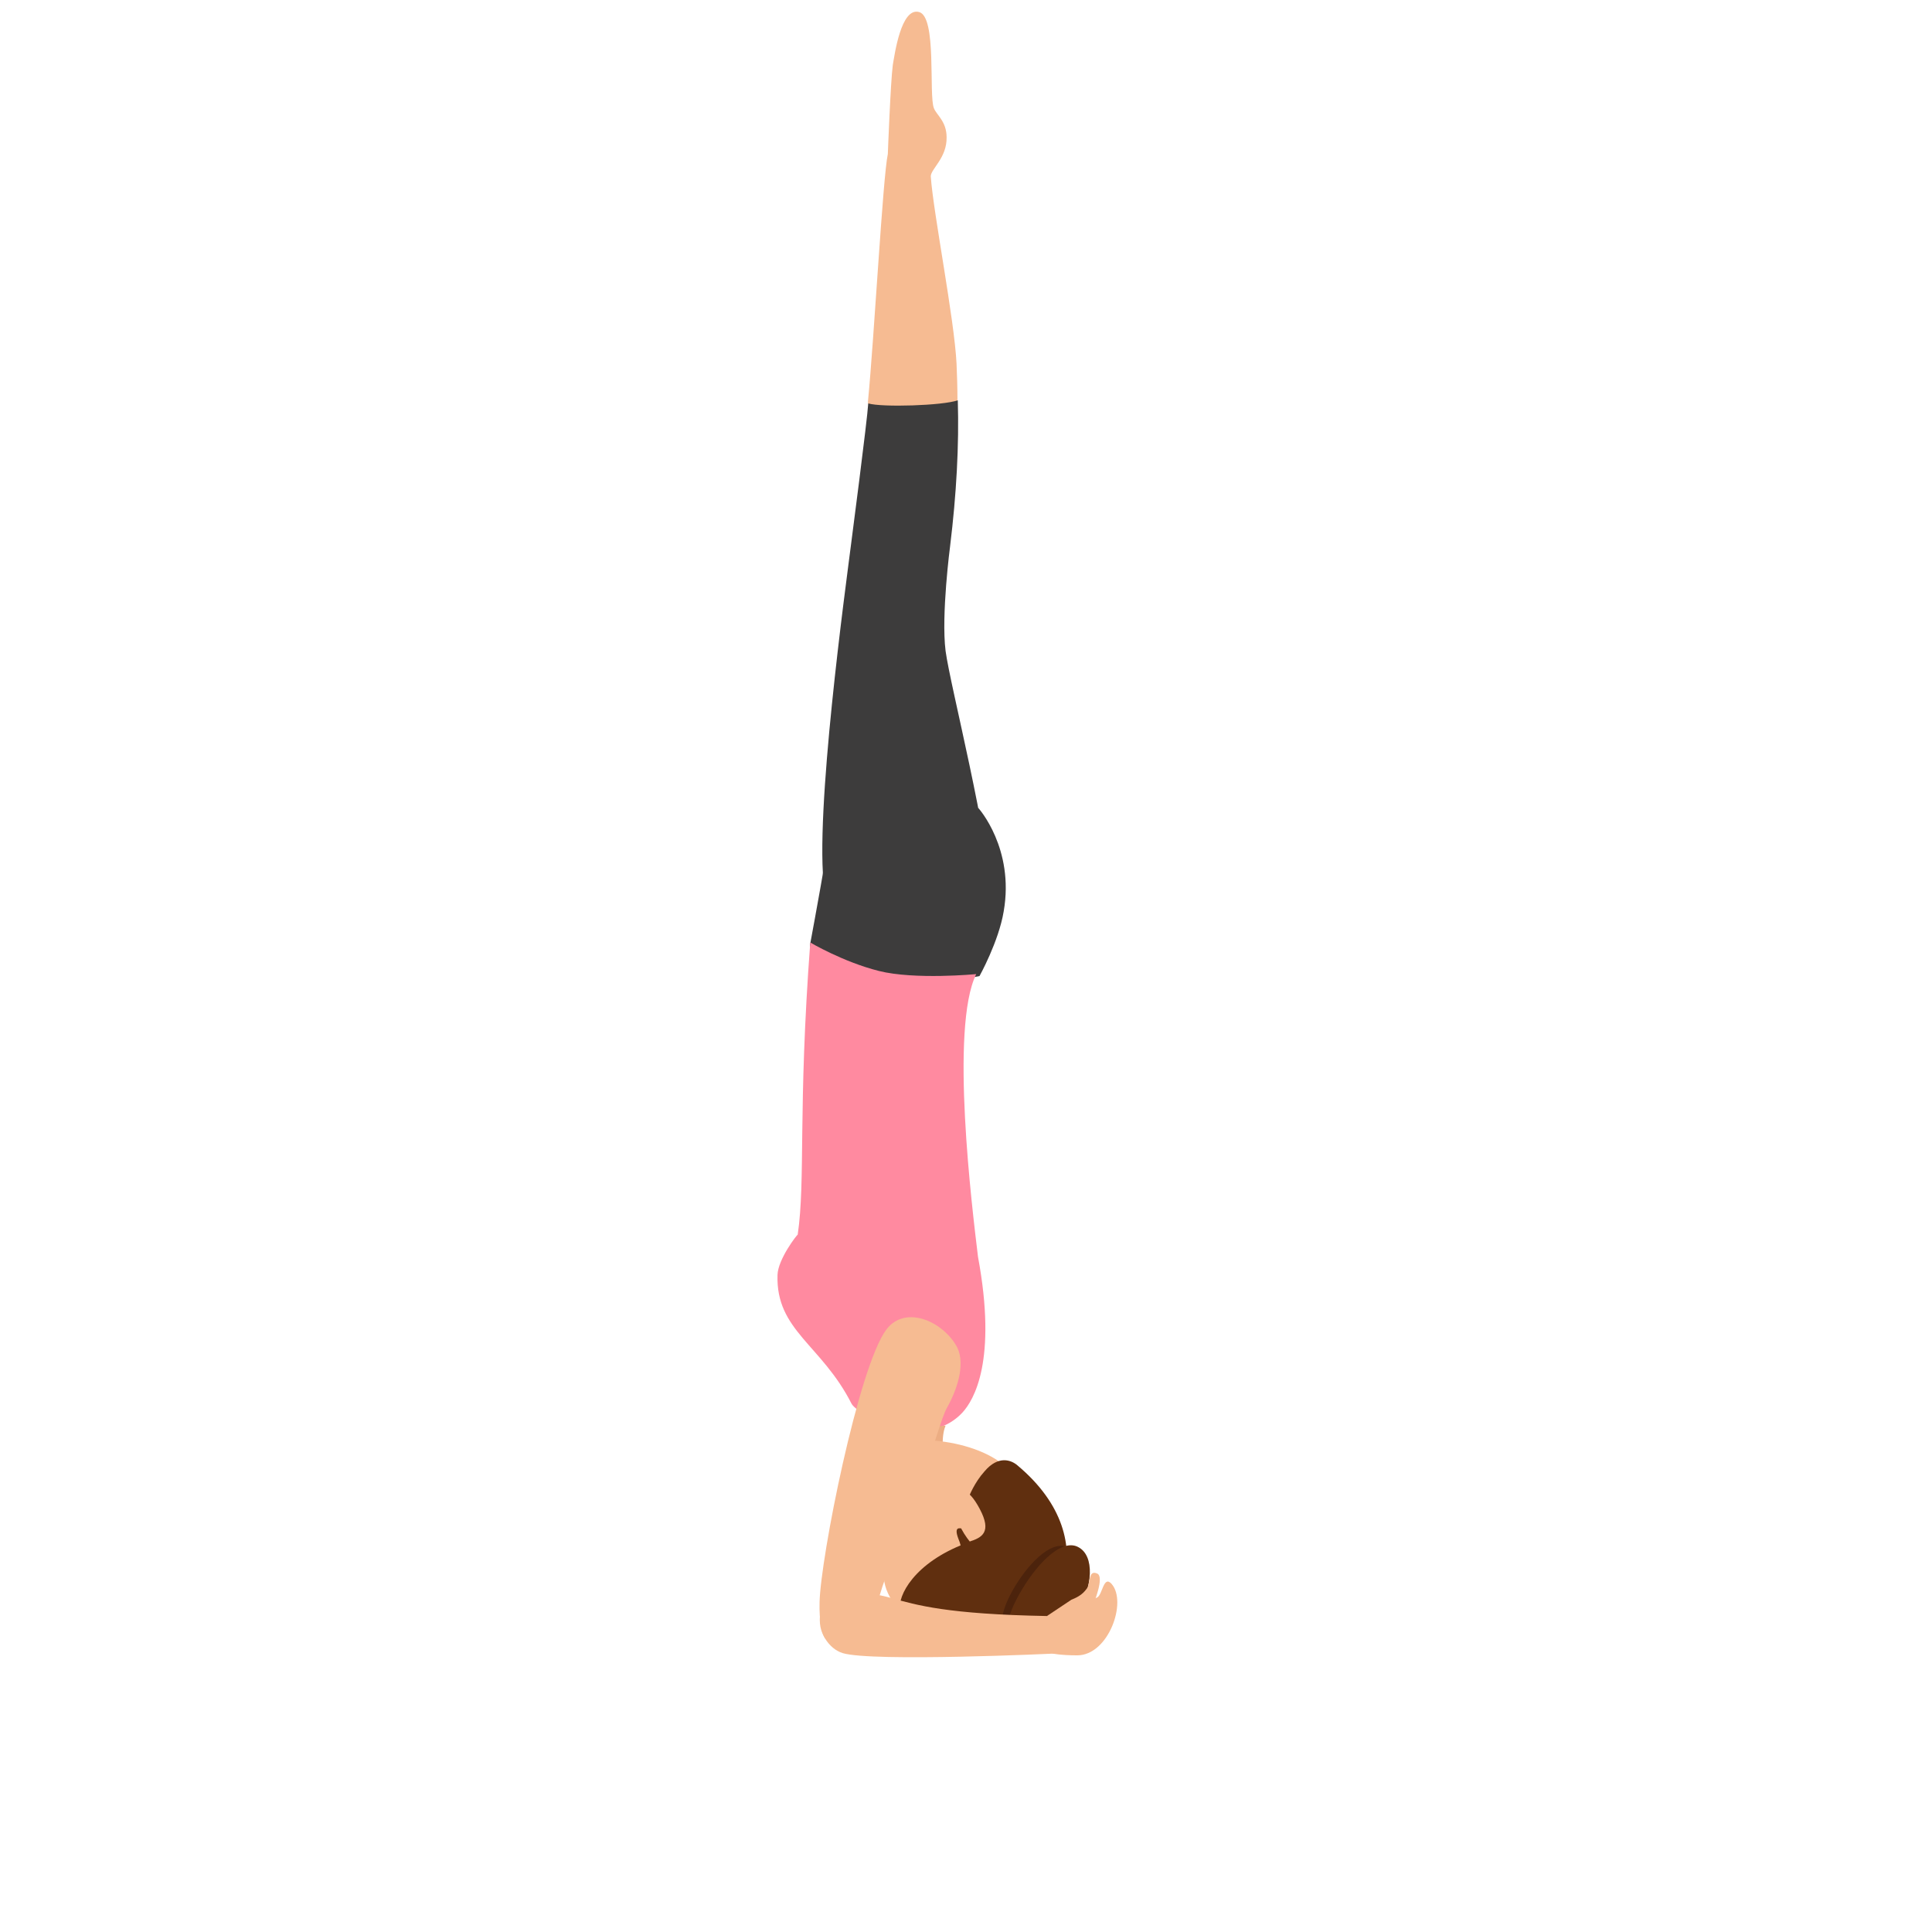
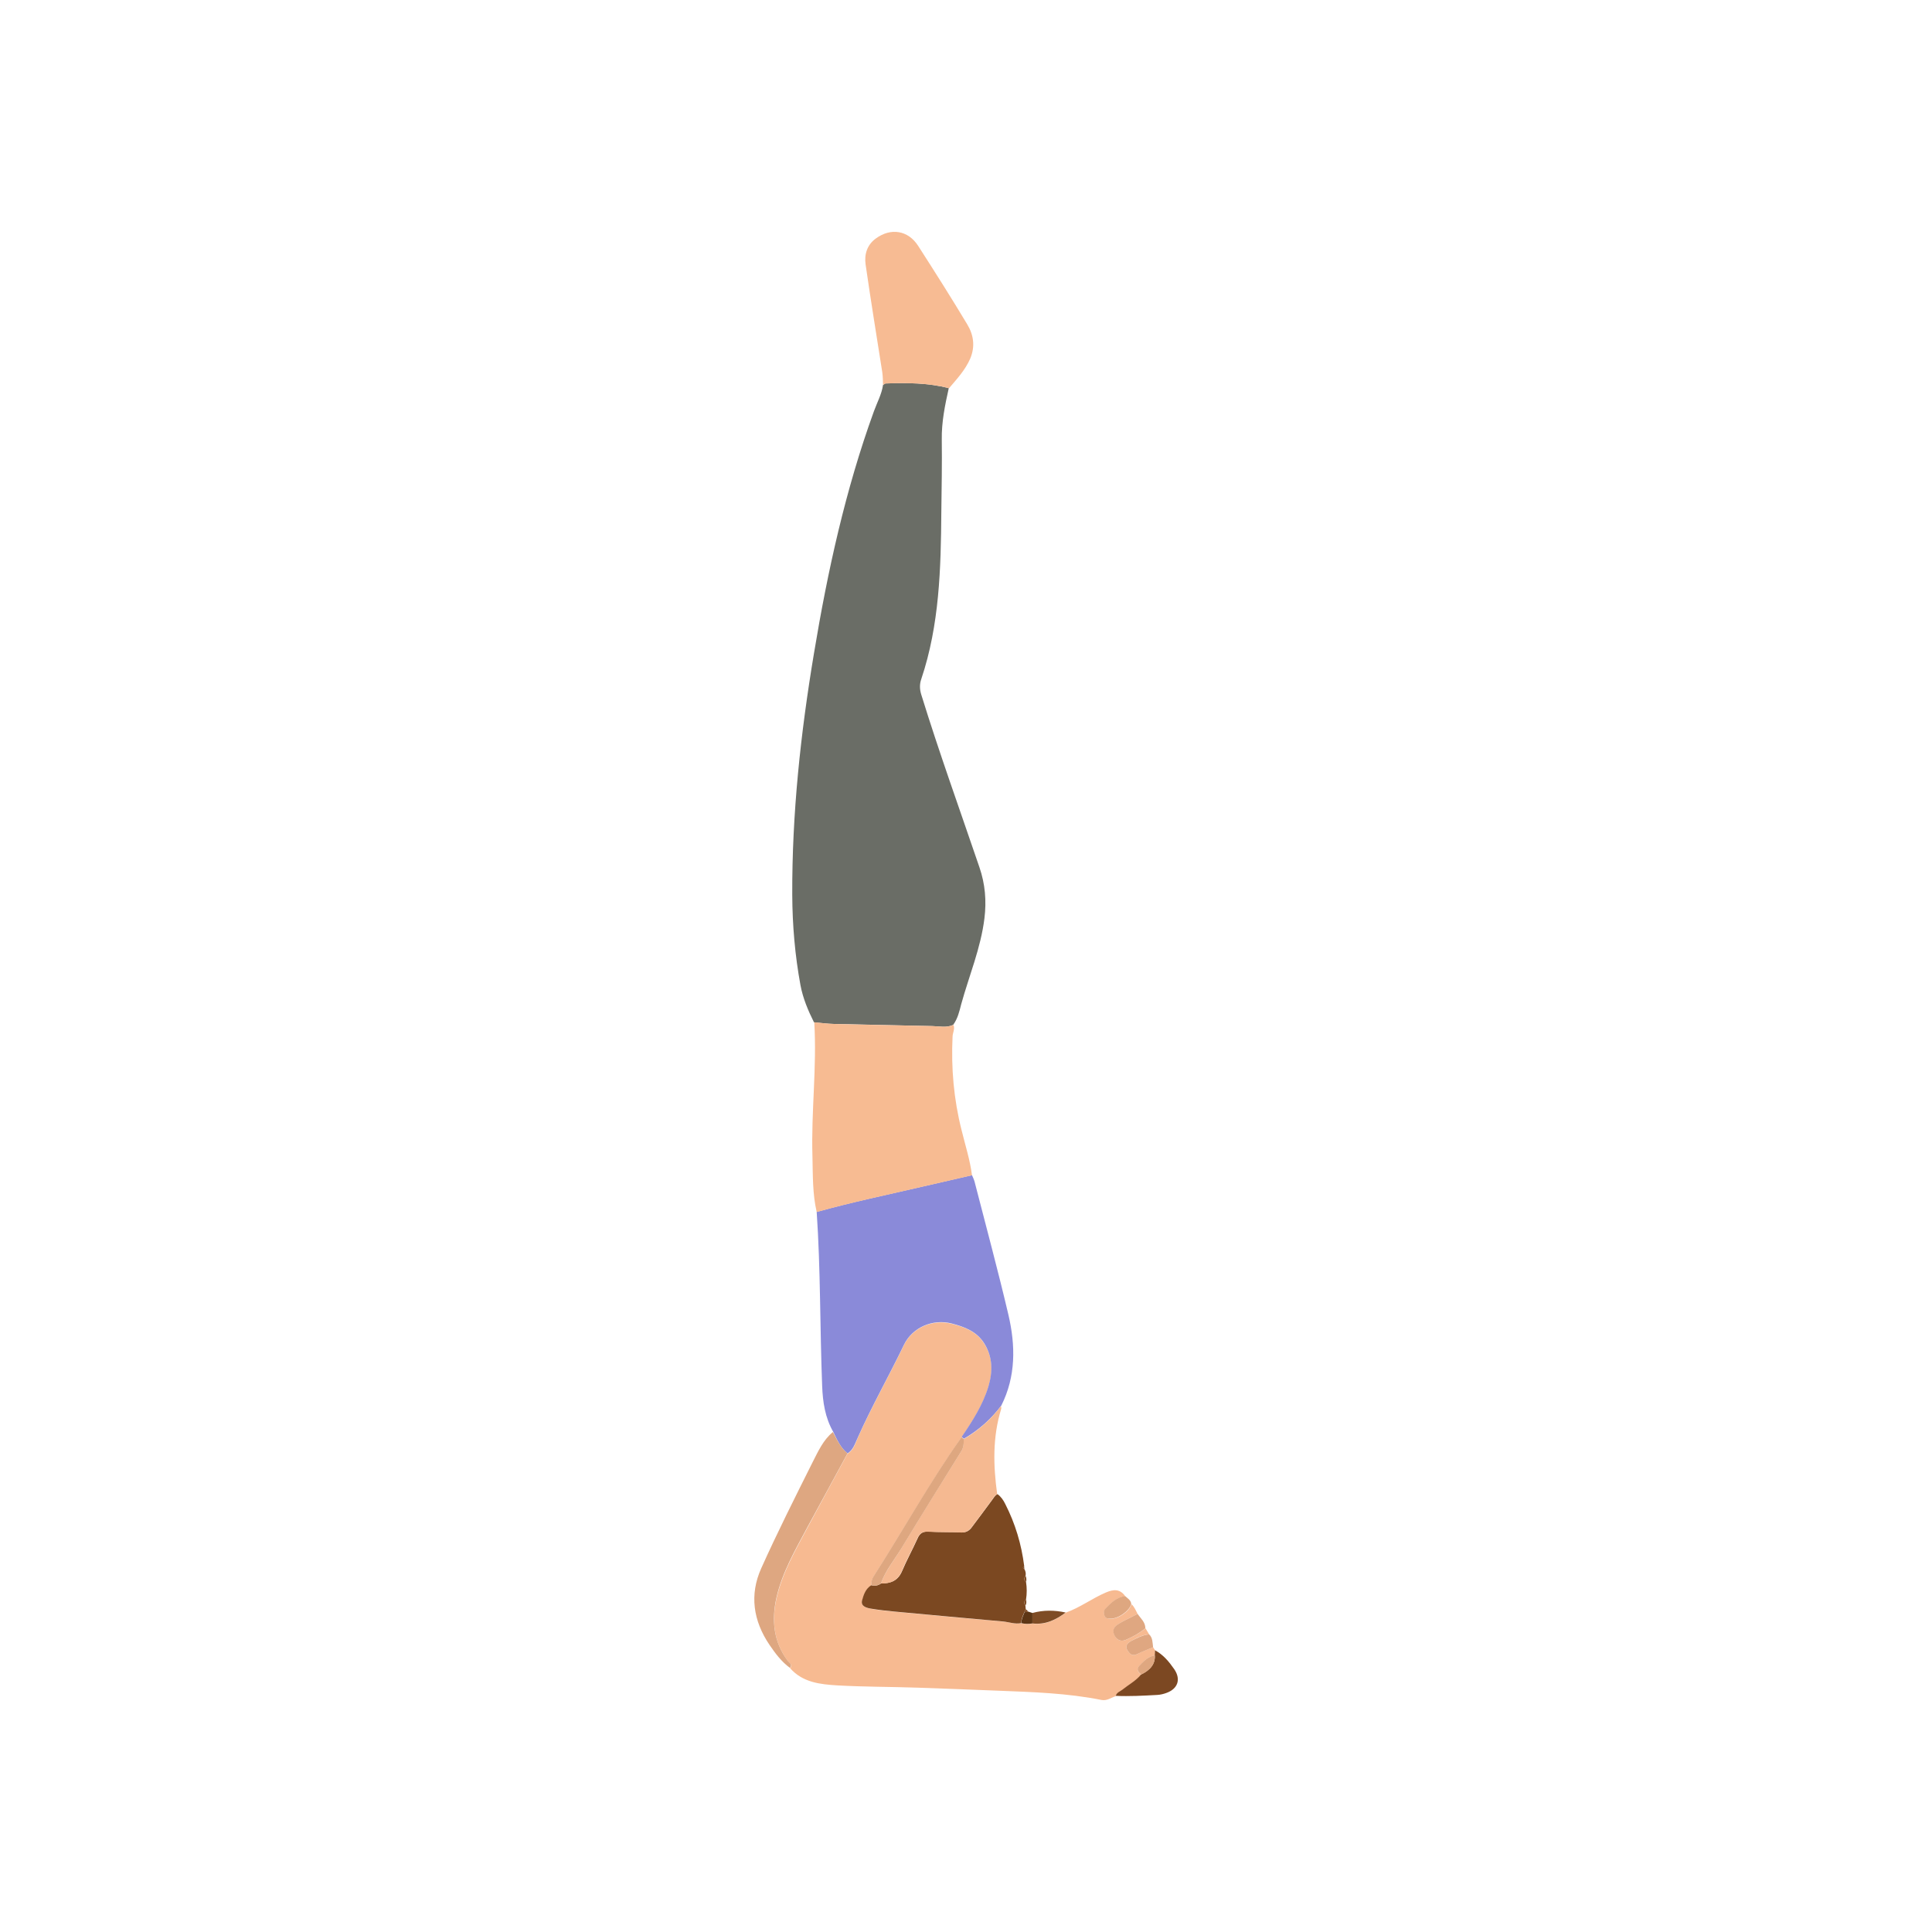
- <svg xmlns="http://www.w3.org/2000/svg" width="497" height="497" viewBox="0 0 497 497" fill="none">
-   <path d="M251.975 251.083C251.975 251.083 256.906 242.244 258.197 234.451C261.015 218.285 251.74 207.934 251.74 207.934C251.74 207.934 215.696 198.862 214.522 207.12C212.174 222.821 209.826 235.149 208.417 242.825C207.478 247.943 231.664 255.037 231.664 255.037L251.975 251.083Z" fill="#3D3C3C" />
-   <path d="M200.013 327.973C199.552 342.265 211.321 345.867 219.051 361.088C219.974 362.947 228.743 368.176 233.359 368.292C238.435 368.408 243.627 367.595 247.55 363.412C250.55 360.158 256.55 350.05 251.589 323.325C250.089 310.892 244.32 264.415 251.127 250.588C251.127 250.588 235.32 252.098 226.089 249.774C216.859 247.45 208.436 242.454 208.436 242.454C205.205 285.794 207.282 303.34 205.205 317.631C205.09 317.515 200.129 323.906 200.013 327.973Z" fill="#FF8AA0" />
-   <path d="M223.072 359.91C223.072 359.91 226.681 369.873 228.936 378.829L244.047 379.836C241.115 370.881 243.258 366.739 243.258 366.739C229.162 368.306 223.072 359.91 223.072 359.91Z" fill="#ECAD83" />
-   <path d="M228.554 400.132C225.316 406.671 229.247 411.948 231.907 414.931C240.116 423.879 247.169 423.65 255.841 421.814C267.404 419.52 265.554 388.545 263.473 383.612C258.154 370.993 238.729 369.501 231.213 370.763C222.888 372.255 225.547 374.664 226.472 377.876C226.472 377.991 226.241 378.564 226.241 378.564C226.472 379.712 226.819 381.203 226.357 382.924C226.357 382.924 226.819 383.842 227.05 384.415C227.166 384.759 227.166 384.989 226.819 385.218C225.663 385.907 224.622 386.48 224.275 387.054C223.004 389.004 230.057 397.149 228.554 400.132Z" fill="#F6BB92" />
-   <path d="M231.462 379.928C231.462 379.928 230.549 379.496 226.897 380.504C226.441 380.936 225.756 381.657 226.669 382.809C227.354 383.673 228.951 381.08 231.462 379.928Z" fill="#D6876B" />
-   <path d="M231.462 380.387C231.462 380.387 230.159 378.889 226.117 378.789C225.596 378.889 225.204 379.388 225.204 379.588C224.944 380.587 226.247 380.887 226.247 380.887C230.419 380.087 231.462 380.387 231.462 380.387Z" fill="#CC785E" />
-   <path d="M257.174 423.968C271.14 421.067 285.564 396.933 261.753 376.976C260.151 375.584 256.831 374.307 253.282 378.484C250.649 381.385 249.276 384.982 249.276 384.982C248.818 386.026 248.36 387.186 247.902 388.463C247.444 389.855 249.733 396.585 248.36 397.049C235.195 402.038 230.845 410.508 231.532 414.221C234.852 422.692 242.407 426.985 257.174 423.968Z" fill="#602F0F" />
-   <path d="M252.054 388.198C248.928 382.271 246.448 382.508 242.998 383.575L246.771 393.058L249.251 396.614C252.701 395.547 255.181 394.125 252.054 388.198Z" fill="#F6BB92" />
-   <path d="M274.813 398.132C278.65 400.228 278.533 407.449 274.464 414.087C270.394 420.725 263.999 424.335 260.162 422.238C256.325 420.142 257.139 414.552 261.209 407.914C265.278 401.277 270.976 396.036 274.813 398.132Z" fill="#4C230C" />
-   <path d="M246.533 395.824C246.998 396.871 247.231 397.918 247.347 398.848C247.58 400.011 247.58 400.825 247.58 400.825L251.418 398.499C251.301 397.918 251.185 397.336 251.069 396.638C251.069 396.638 250.603 396.871 249.906 397.336C249.906 397.336 250.022 397.336 250.022 397.22C249.324 396.406 248.277 395.127 247.231 393.149C247.115 393.266 245.254 392.452 246.533 395.824Z" fill="#602F0F" />
-   <path d="M277.468 398.035C281.539 400.245 281.306 408.037 276.887 415.364C272.467 422.69 265.606 426.761 261.535 424.435C257.465 422.109 258.512 416.178 262.931 408.851C267.35 401.524 273.398 395.709 277.468 398.035Z" fill="#602F0F" />
-   <path d="M277.461 411.334C277.933 411.572 277.226 413.595 275.811 415.974C274.396 418.354 272.98 419.901 272.509 419.663C272.037 419.425 272.745 417.759 274.16 415.498C275.575 413.238 276.99 410.977 277.461 411.334Z" fill="#4C230C" />
-   <path d="M221.877 423.272C224.087 417.69 226.994 408.153 226.994 408.153C229.553 400.594 233.623 390.825 235.949 383.963C240.136 372.799 242.113 364.774 243.625 362.099C246.067 357.796 248.393 351.167 246.3 346.748C242.927 340.119 233.042 335.467 228.041 341.98C220.831 351.516 211.062 400.826 210.829 412.224C210.713 416.992 211.411 420.248 212.225 421.411C213.039 422.458 216.063 423.853 220.133 423.621C220.598 423.504 221.18 423.388 221.877 423.272Z" fill="#F6BB92" />
-   <path d="M269.328 415.718C243.743 415.253 235.834 412.927 229.206 411.066C222.577 409.205 214.436 409.089 213.156 408.973C212.691 409.787 212.342 410.601 212.11 411.299C210.249 415.718 210.947 418.509 211.412 419.788C211.412 419.788 212.808 423.975 216.762 425.254C224.437 427.58 271.422 425.371 271.422 425.371L269.328 415.718Z" fill="#F6BB92" />
-   <path d="M269.327 415.714C269.094 415.831 268.862 417.226 270.723 425.367C270.723 425.367 272.932 425.832 277.119 425.832C285.143 425.832 290.028 412.109 285.958 407.457C283.864 405.131 283.632 410.248 282.236 410.946C279.794 412.109 277.119 411.644 275.607 411.528L269.327 415.714Z" fill="#F6BB92" />
-   <path d="M281.307 412.578C281.307 412.578 284.214 405.6 282.237 404.786C279.911 403.739 280.493 407.344 279.679 408.507C278.865 409.67 277.934 410.601 275.608 411.531C275.492 411.648 275.957 413.276 281.307 412.578Z" fill="#F6BB92" />
-   <path d="M236.416 3.094C241.068 4.257 238.858 24.492 240.254 27.865C240.952 29.61 243.51 31.238 243.51 35.308C243.626 40.658 239.323 43.565 239.44 45.426C240.138 55.079 245.487 81.944 246.069 93.573C246.185 96.248 246.301 99.621 246.301 102.528C246.301 114.042 222.809 107.529 223.274 103.342C224.903 86.595 227.112 45.542 228.391 39.611C228.391 39.611 229.089 21.12 229.671 16.701C230.136 14.142 231.764 1.815 236.416 3.094Z" fill="#F6BB92" />
-   <path d="M244.412 140.485C246.041 127.169 246.739 114.549 246.39 102.97C242.55 104.359 226.842 104.822 223.352 103.78C223.119 107.949 218.93 140.022 218.93 140.022C217.65 150.211 209.389 209.958 212.065 228.6C212.531 233.463 213.462 237.631 214.392 241.105C216.254 247.936 254.069 243.999 255.582 234.621C254.302 214.242 244.528 176.842 243.248 167.464C242.085 158.201 244.412 140.485 244.412 140.485Z" fill="#3D3C3C" />
+ <svg xmlns="http://www.w3.org/2000/svg" width="500" height="500" viewBox="0 0 500 500" fill="none">
+   <path d="M228.528 99.633C228.175 102.03 226.996 104.152 226.171 106.43C218.785 126.782 214.188 147.801 210.652 169.095C207.195 189.8 204.956 210.583 205.034 231.602C205.073 239.46 205.741 247.239 207.156 254.939C207.784 258.318 209.12 261.5 210.652 264.565C212.342 264.722 214.031 264.958 215.76 264.997C224.246 265.193 232.732 265.35 241.218 265.547C243.065 265.586 244.911 266.058 246.679 265.233C247.858 263.622 248.29 261.736 248.762 259.889C250.805 252.503 253.83 245.353 254.773 237.652C255.323 233.174 254.969 228.773 253.476 224.452C248.408 209.561 243.065 194.789 238.429 179.781C237.997 178.406 237.957 177.07 238.429 175.734C243.143 161.709 243.497 147.133 243.615 132.557C243.694 126.31 243.811 120.063 243.733 113.816C243.654 109.259 244.558 104.859 245.54 100.459C240.158 99.044 234.657 99.044 229.157 99.241C229 99.241 228.764 99.516 228.528 99.633Z" fill="#6A6D66" />
+   <path d="M294.415 417.672C293.943 416.808 293.59 415.825 292.804 415.158C292.372 416.965 289.425 419.008 287.421 418.929C286.793 418.89 286.125 418.89 285.889 418.222C285.654 417.554 285.614 416.847 286.164 416.297C287.579 414.804 288.993 413.35 291.232 413.115C289.857 411.189 288.247 411.268 286.204 412.132C282.628 413.665 279.485 416.061 275.792 417.358C273.238 419.283 270.488 420.579 267.188 420.186C266.206 420.344 265.263 420.304 264.32 420.108C262.709 420.422 261.216 419.794 259.645 419.676C250.334 418.851 240.983 417.986 231.672 417.122C229.55 416.926 227.429 416.729 225.346 416.336C224.207 416.14 222.753 415.708 223.146 414.215C223.539 412.761 224.05 411.189 225.543 410.286C225.464 409.421 225.661 408.675 226.132 407.929C233.793 395.985 240.708 383.531 248.88 371.941C251.669 367.855 254.341 363.69 255.795 358.897C256.973 355.086 256.973 351.354 254.773 347.818C252.809 344.596 249.626 343.418 246.287 342.593C241.376 341.335 236.111 343.575 233.95 348.093C230.061 356.186 225.621 363.965 221.968 372.176C221.339 373.63 220.868 375.319 219.335 376.223C215.917 382.548 212.46 388.835 209.081 395.16C205.899 401.132 202.441 407.025 200.948 413.704C199.652 419.479 200.241 424.94 203.895 429.891C204.249 430.362 205.27 430.834 204.484 431.737C207.745 435.43 212.263 435.902 216.664 436.177C223.578 436.57 230.493 436.53 237.447 436.766C244.44 437.002 251.434 437.277 258.388 437.552C267.306 437.905 276.264 438.18 285.064 439.948C286.479 440.223 287.539 439.359 288.757 438.966C288.993 438.062 289.857 437.866 290.486 437.355C292.136 436.059 293.983 435.077 295.318 433.426C294.611 432.798 294.022 432.051 294.808 431.187C295.947 429.969 297.086 428.712 298.894 428.398C298.933 427.965 298.933 427.573 298.972 427.14C298.776 426.865 298.619 426.59 298.422 426.315C297.047 426.905 295.633 427.376 294.297 428.083C293 428.751 292.332 427.965 291.782 427.101C291.115 426.04 291.743 425.255 292.647 424.744C294.14 423.919 295.633 423.094 297.401 422.976C297.086 422.465 296.772 421.915 296.458 421.404C294.925 422.662 293.197 423.604 291.39 424.39C289.975 424.98 289.032 424.351 288.482 423.29C287.972 422.308 288.011 421.247 289.229 420.461C290.84 419.361 292.686 418.615 294.415 417.672Z" fill="#F7BA91" />
+   <path d="M219.335 376.144C220.867 375.201 221.299 373.512 221.967 372.097C225.621 363.886 230.06 356.107 233.95 348.014C236.111 343.535 241.375 341.256 246.286 342.513C249.626 343.378 252.808 344.556 254.773 347.739C256.934 351.275 256.934 355.007 255.794 358.818C254.34 363.611 251.669 367.776 248.879 371.862C249.076 372.019 249.272 372.176 249.469 372.333C253.28 370.133 256.501 367.265 259.134 363.768C262.945 356.186 262.827 348.21 260.98 340.274C258.269 328.723 255.166 317.29 252.219 305.818C252.062 305.229 251.787 304.679 251.551 304.129C247.269 305.111 242.986 306.093 238.743 307.076C229.589 309.197 220.396 311.122 211.359 313.637C212.381 328.645 212.184 343.692 212.774 358.7C212.931 362.825 213.52 366.872 215.642 370.565C216.624 372.608 217.528 374.69 219.335 376.144Z" fill="#8A8AD9" />
+   <path d="M211.36 313.675C220.396 311.161 229.59 309.236 238.744 307.114C243.026 306.132 247.269 305.15 251.552 304.168C251.041 300.16 249.784 296.31 248.841 292.421C246.837 284.484 246.13 276.43 246.523 268.259C246.562 267.237 247.191 266.294 246.759 265.233C244.991 266.058 243.144 265.587 241.298 265.548C232.811 265.351 224.325 265.233 215.839 264.998C214.15 264.958 212.421 264.723 210.731 264.565C211.439 276.116 209.906 287.667 210.26 299.217C210.378 304.089 210.26 308.922 211.36 313.675Z" fill="#F7BB92" />
+   <path d="M225.504 410.247C224.011 411.15 223.5 412.722 223.107 414.175C222.714 415.668 224.168 416.101 225.307 416.297C227.389 416.651 229.511 416.886 231.632 417.083C240.944 417.947 250.294 418.811 259.606 419.637C261.177 419.794 262.67 420.383 264.281 420.069C264.281 419.047 264.713 418.144 265.106 417.24C265.224 416.965 265.342 416.729 265.459 416.454C265.42 416.14 265.42 415.865 265.381 415.551C264.988 414.961 264.949 414.45 265.538 413.94C265.774 412.447 265.774 410.915 265.538 409.422C264.949 408.911 264.988 408.4 265.42 407.811C265.538 407.221 265.42 406.671 265.145 406.121C264.713 405.886 264.595 405.65 265.067 405.336C264.359 399.678 262.749 394.296 260.156 389.228C259.684 388.245 259.056 387.342 258.152 386.674C257.445 387.027 257.13 387.735 256.659 388.324C254.93 390.642 253.241 392.96 251.512 395.239C250.884 396.103 250.098 396.614 248.919 396.574C246.051 396.457 243.183 396.535 240.315 396.378C238.861 396.299 238.076 396.771 237.486 398.107C236.19 400.975 234.658 403.764 233.44 406.632C232.379 409.107 230.493 409.815 228.057 409.775C227.232 410.365 226.407 410.482 225.504 410.247Z" fill="#7B4821" />
+   <path d="M228.528 99.634C228.764 99.516 229 99.241 229.235 99.241C234.736 99.045 240.236 99.084 245.619 100.459C247.661 98.062 249.783 95.784 251.08 92.837C252.415 89.694 251.983 86.708 250.333 83.958C246.208 77.083 241.925 70.325 237.604 63.607C235.011 59.599 230.571 58.892 226.721 61.682C224.403 63.332 223.657 65.807 224.01 68.4C225.346 77.711 226.878 87.022 228.332 96.334C228.489 97.434 228.489 98.534 228.528 99.634Z" fill="#F7BB93" />
+   <path d="M227.979 409.812C230.415 409.852 232.3 409.145 233.361 406.669C234.579 403.762 236.111 401.012 237.408 398.144C237.997 396.808 238.783 396.337 240.237 396.415C243.105 396.572 245.973 396.494 248.841 396.612C250.019 396.651 250.805 396.101 251.434 395.276C253.162 392.997 254.891 390.679 256.58 388.361C257.013 387.772 257.366 387.065 258.073 386.711C257.052 379.286 256.855 371.939 259.095 364.671C259.173 364.435 259.095 364.12 259.055 363.885C256.423 367.381 253.202 370.249 249.391 372.45C249.391 373.55 249.391 374.61 248.762 375.593C243.576 383.922 238.351 392.251 233.283 400.698C231.515 403.644 229.197 406.394 227.979 409.812Z" fill="#F5B991" />
+   <path d="M219.335 376.143C217.528 374.689 216.624 372.607 215.563 370.604C213.049 372.646 211.752 375.593 210.338 378.343C205.781 387.458 201.184 396.573 197.019 405.845C193.916 412.72 194.937 419.478 199.141 425.685C200.634 427.885 202.245 430.046 204.445 431.657C205.231 430.754 204.17 430.243 203.855 429.811C200.202 424.9 199.652 419.399 200.909 413.624C202.402 406.906 205.859 401.052 209.041 395.08C212.46 388.755 215.917 382.469 219.335 376.143Z" fill="#DEA781" />
+   <path d="M298.933 427.1C298.893 427.532 298.893 427.925 298.854 428.357C299.011 430.478 297.832 432.168 295.318 433.346C293.982 434.997 292.096 435.979 290.486 437.275C289.896 437.747 288.993 437.982 288.757 438.886C292.332 439.043 295.868 438.847 299.443 438.65C300.268 438.611 301.093 438.415 301.84 438.14C304.826 437.079 305.69 434.604 303.883 431.971C302.547 430.046 301.054 428.239 298.933 427.1Z" fill="#7C4822" />
+   <path d="M294.415 417.67C292.687 418.613 290.84 419.359 289.19 420.459C287.972 421.245 287.933 422.306 288.443 423.288C288.993 424.31 289.976 424.977 291.351 424.388C293.197 423.602 294.887 422.66 296.419 421.402C296.419 419.791 295.201 418.849 294.415 417.67Z" fill="#DFA781" />
+   <path d="M291.193 413.074C288.993 413.31 287.539 414.803 286.125 416.257C285.575 416.807 285.614 417.514 285.85 418.182C286.086 418.889 286.754 418.889 287.382 418.889C289.386 418.967 292.332 416.885 292.765 415.117C292.686 414.096 291.822 413.664 291.193 413.074Z" fill="#DEA780" />
+   <path d="M297.4 422.975C295.672 423.132 294.139 423.957 292.647 424.743C291.743 425.253 291.114 426.039 291.782 427.1C292.332 427.964 293 428.75 294.297 428.082C295.632 427.414 297.047 426.903 298.422 426.314C298.265 425.135 298.343 423.878 297.4 422.975Z" fill="#DFA781" />
+   <path d="M267.188 420.146C270.488 420.539 273.238 419.243 275.792 417.318C272.924 416.689 270.056 416.65 267.188 417.435C267.149 418.339 267.188 419.243 267.188 420.146Z" fill="#7E4C25" />
+   <path d="M267.188 420.146C267.188 419.243 267.188 418.339 267.188 417.435C266.873 417.318 266.559 417.239 266.245 417.121C265.891 417.16 265.537 417.2 265.145 417.239C264.791 418.143 264.319 419.046 264.319 420.068C265.262 420.303 266.205 420.303 267.188 420.146Z" fill="#5D3615" />
+   <path d="M265.42 407.811C264.988 408.4 264.988 408.911 265.538 409.421C265.695 408.871 265.656 408.321 265.42 407.811Z" fill="#7E4C25" />
+   <path d="M265.538 413.938C264.949 414.409 264.988 414.959 265.381 415.548C265.695 415.038 265.656 414.488 265.538 413.938Z" fill="#7E4C25" />
+   <path d="M265.027 405.295C264.595 405.609 264.674 405.884 265.106 406.081C265.106 405.845 265.067 405.57 265.027 405.295Z" fill="#7E4C25" />
+   <path d="M265.105 417.239C265.459 417.2 265.812 417.16 266.205 417.121C265.969 416.885 265.694 416.689 265.459 416.453C265.341 416.728 265.223 416.964 265.105 417.239Z" fill="#7E4C25" />
+   <path d="M227.978 409.813C229.157 406.434 231.475 403.684 233.322 400.659C238.39 392.251 243.615 383.922 248.801 375.554C249.43 374.532 249.43 373.511 249.43 372.411C249.233 372.254 249.037 372.097 248.84 371.939C240.629 383.529 233.754 395.984 226.093 407.927C225.621 408.634 225.464 409.42 225.503 410.285C226.407 410.481 227.232 410.363 227.978 409.813Z" fill="#DEA780" />
+   <path d="M295.318 433.386C297.833 432.168 299.05 430.518 298.854 428.396C297.086 428.711 295.907 429.968 294.768 431.186C294.022 432.011 294.611 432.757 295.318 433.386Z" fill="#DFA780" />
</svg>
